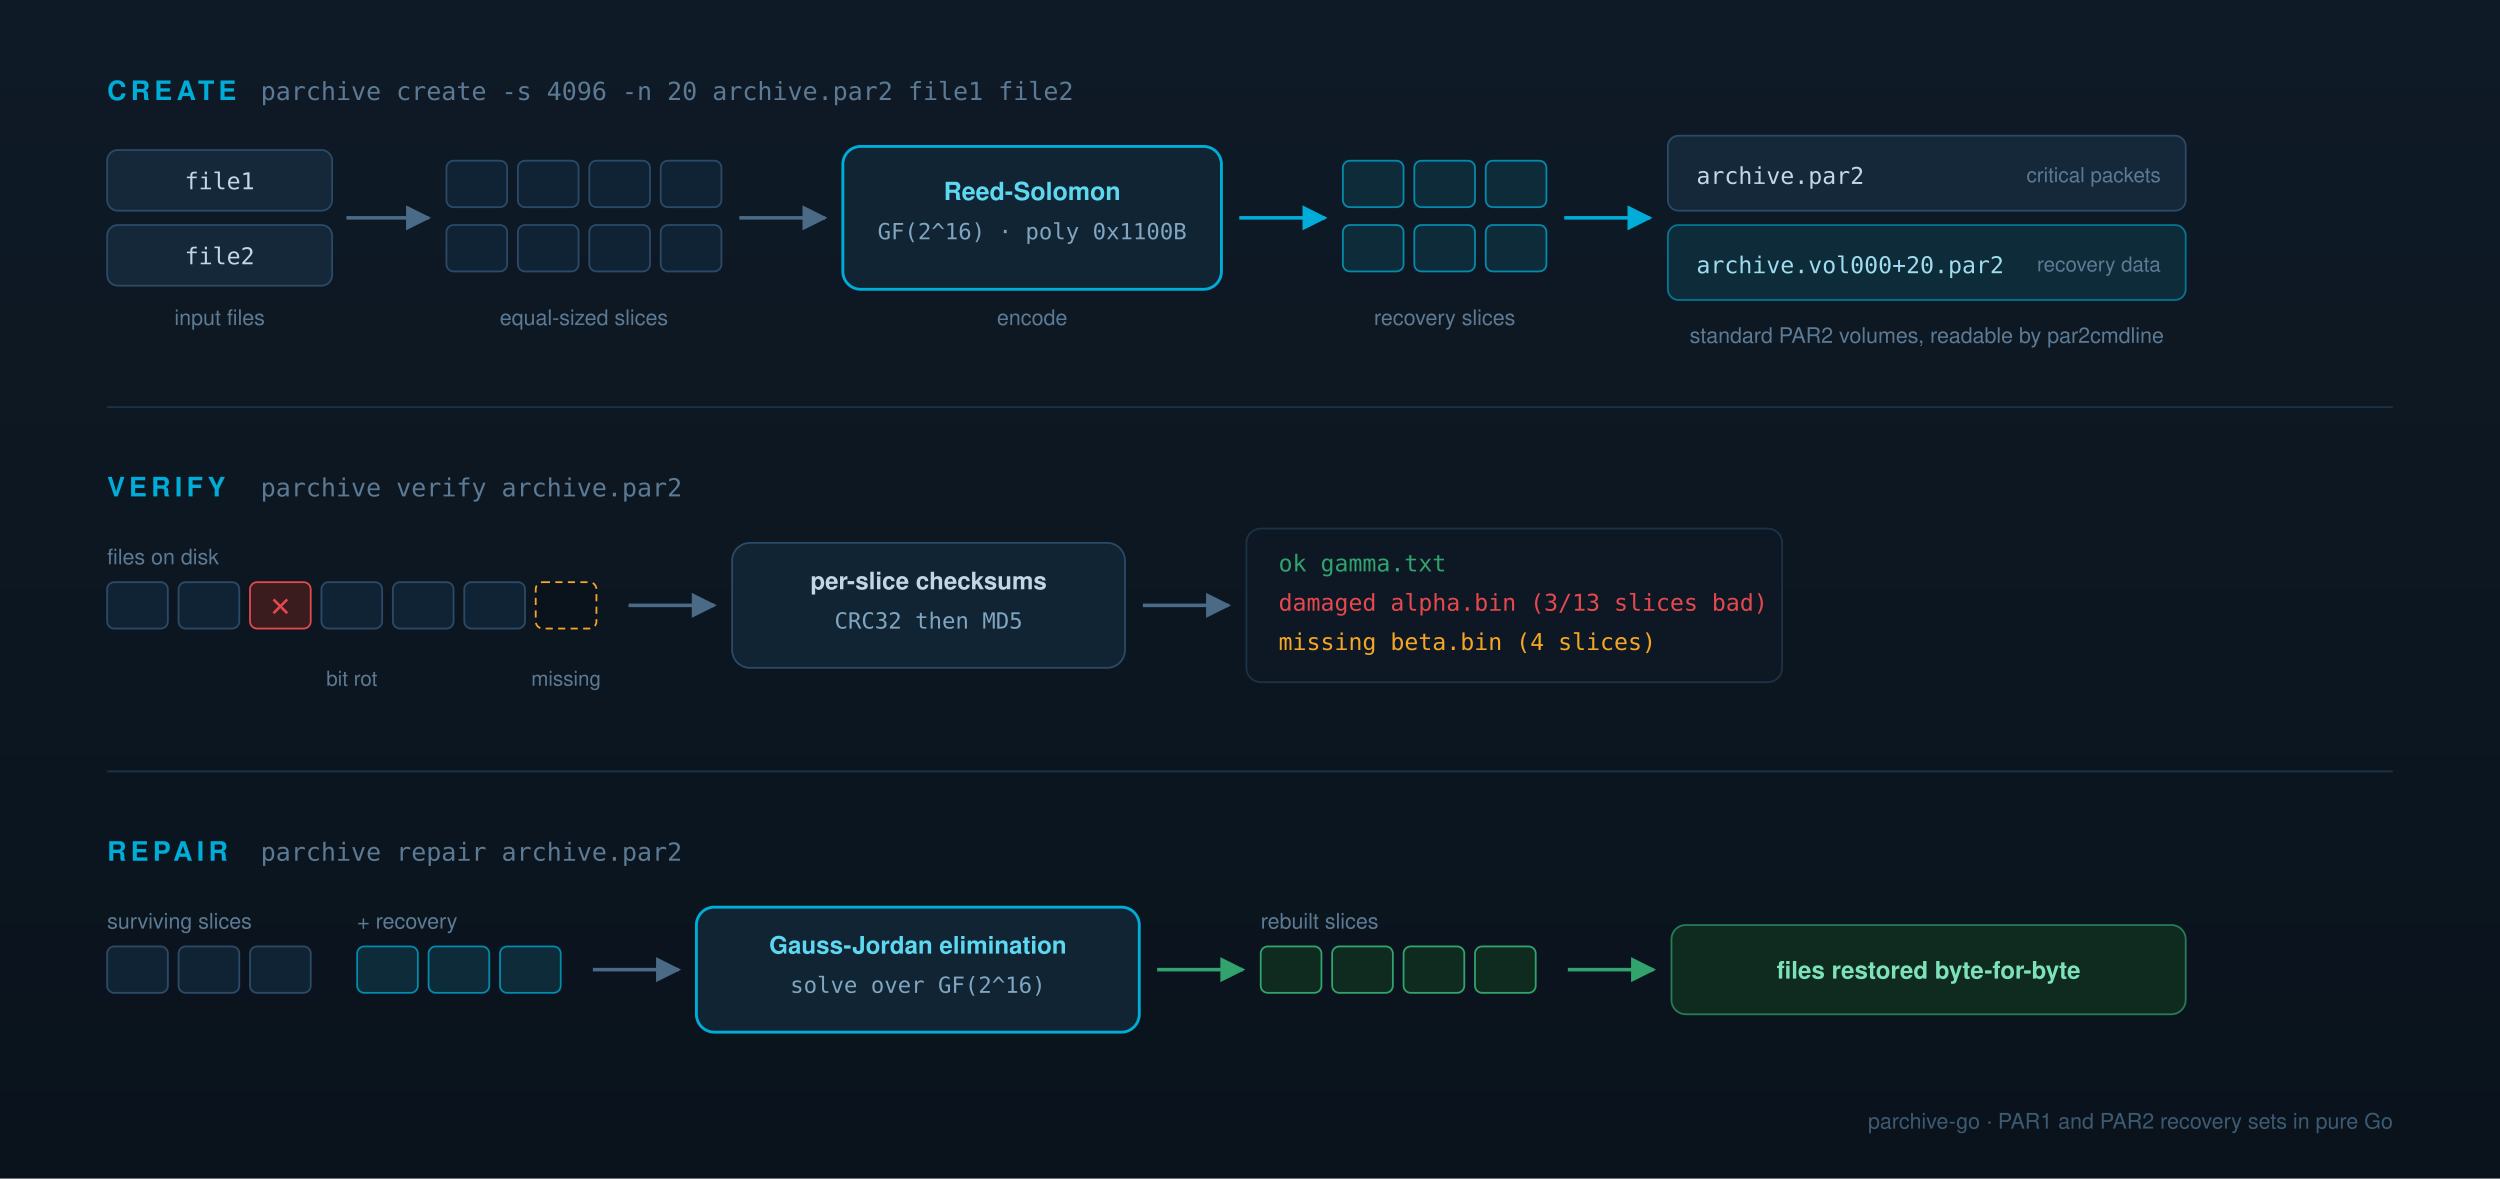
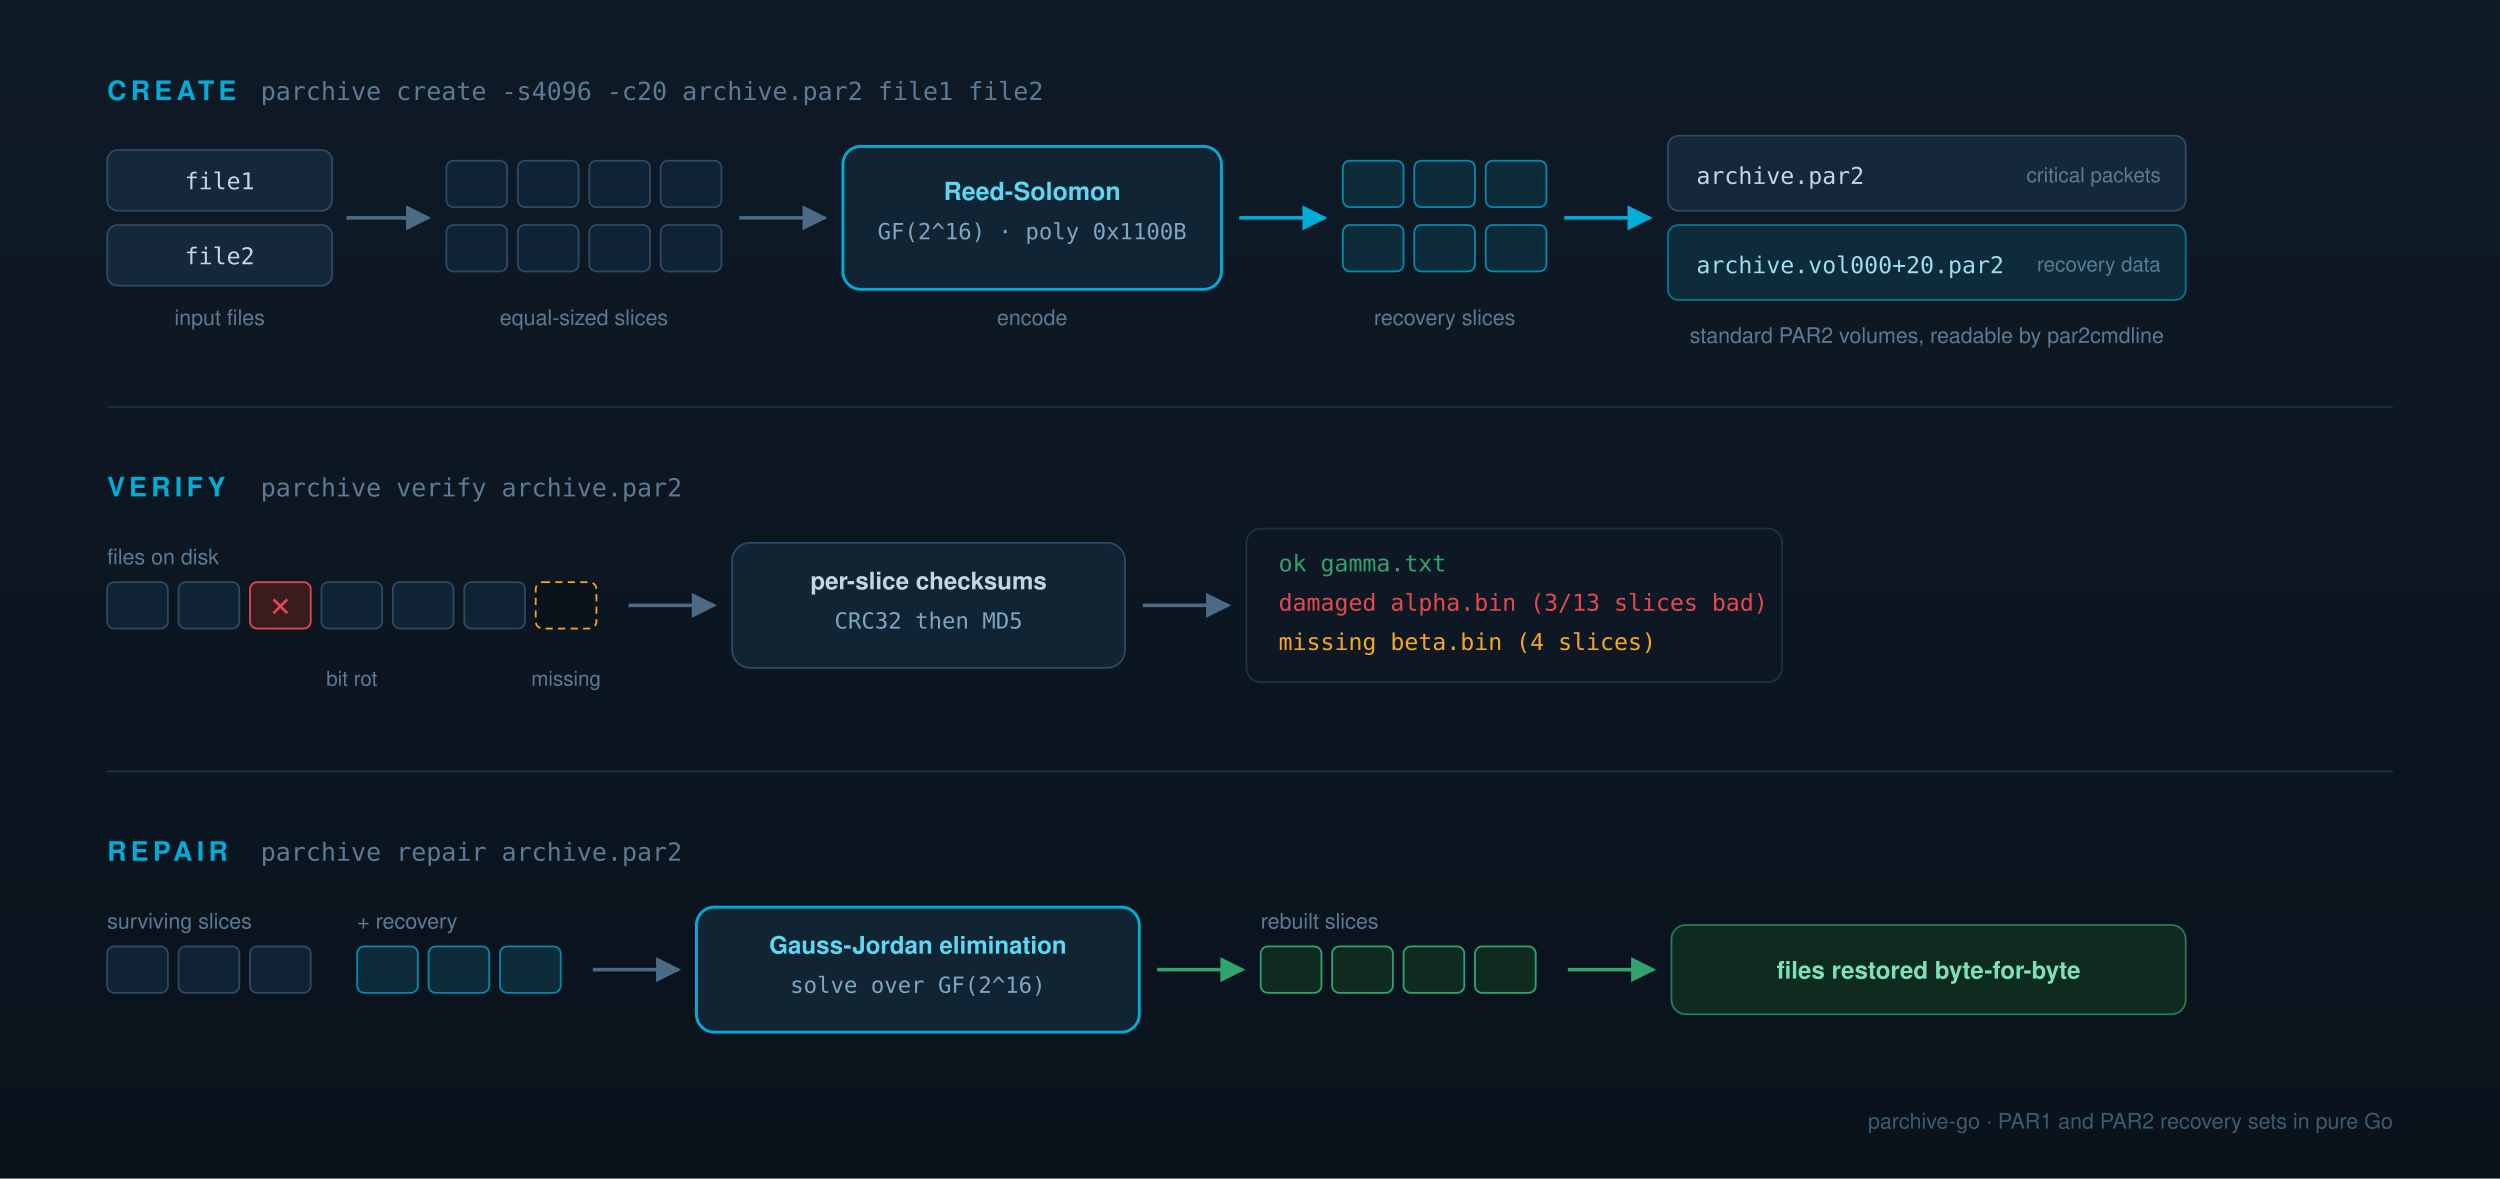
<svg xmlns="http://www.w3.org/2000/svg" viewBox="0 0 1400 660" width="1400" height="660" font-family="'Helvetica Neue',Helvetica,Arial,sans-serif" role="img" aria-label="parchive-go pipeline: create, verify and repair a PAR2 recovery set">
  <defs>
    <linearGradient id="bg" x1="0" y1="0" x2="0" y2="1">
      <stop offset="0" stop-color="#0e1a26" />
      <stop offset="1" stop-color="#0a131c" />
    </linearGradient>
    <marker id="ar" viewBox="0 0 10 10" refX="9" refY="5" markerWidth="7" markerHeight="7" orient="auto-start-reverse">
      <path d="M0 0 L10 5 L0 10 z" fill="#4a6a86" />
    </marker>
    <marker id="arc" viewBox="0 0 10 10" refX="9" refY="5" markerWidth="7" markerHeight="7" orient="auto-start-reverse">
      <path d="M0 0 L10 5 L0 10 z" fill="#00ADD8" />
    </marker>
    <marker id="arg" viewBox="0 0 10 10" refX="9" refY="5" markerWidth="7" markerHeight="7" orient="auto-start-reverse">
      <path d="M0 0 L10 5 L0 10 z" fill="#30A46C" />
    </marker>
  </defs>
  <rect width="1400" height="660" fill="url(#bg)" />
  <line x1="60" y1="228" x2="1340" y2="228" stroke="#1d3245" stroke-width="1" />
  <line x1="60" y1="432" x2="1340" y2="432" stroke="#1d3245" stroke-width="1" />
  <text x="60" y="56" fill="#00ADD8" font-size="15" font-weight="700" letter-spacing="2.4">CREATE</text>
-   <text x="146" y="56" fill="#5c7a94" font-size="14" font-family="ui-monospace,SFMono-Regular,Menlo,monospace">parchive create -s 4096 -n 20 archive.par2 file1 file2</text>
+   <text x="146" y="56" fill="#5c7a94" font-size="14" font-family="ui-monospace,SFMono-Regular,Menlo,monospace">parchive create -s4096 -c20 archive.par2 file1 file2</text>
  <g>
    <rect x="60" y="84" width="126" height="34" rx="6" fill="#14283a" stroke="#2c4a66" />
    <text x="123" y="106" fill="#c3d6e5" font-size="13" text-anchor="middle" font-family="ui-monospace,SFMono-Regular,Menlo,monospace">file1</text>
    <rect x="60" y="126" width="126" height="34" rx="6" fill="#14283a" stroke="#2c4a66" />
    <text x="123" y="148" fill="#c3d6e5" font-size="13" text-anchor="middle" font-family="ui-monospace,SFMono-Regular,Menlo,monospace">file2</text>
    <text x="123" y="182" fill="#5c7a94" font-size="12" text-anchor="middle">input files</text>
  </g>
  <line x1="194" y1="122" x2="240" y2="122" stroke="#4a6a86" stroke-width="2" marker-end="url(#ar)" />
  <g>
    <g fill="#0f2334" stroke="#2c4a66">
      <rect x="250" y="90" width="34" height="26" rx="4" />
      <rect x="290" y="90" width="34" height="26" rx="4" />
      <rect x="330" y="90" width="34" height="26" rx="4" />
      <rect x="370" y="90" width="34" height="26" rx="4" />
      <rect x="250" y="126" width="34" height="26" rx="4" />
      <rect x="290" y="126" width="34" height="26" rx="4" />
      <rect x="330" y="126" width="34" height="26" rx="4" />
      <rect x="370" y="126" width="34" height="26" rx="4" />
    </g>
    <text x="327" y="182" fill="#5c7a94" font-size="12" text-anchor="middle">equal-sized slices</text>
  </g>
  <line x1="414" y1="122" x2="462" y2="122" stroke="#4a6a86" stroke-width="2" marker-end="url(#ar)" />
  <g>
    <rect x="472" y="82" width="212" height="80" rx="10" fill="#102434" stroke="#00ADD8" stroke-width="1.6" />
    <text x="578" y="112" fill="#5DD8F0" font-size="14" font-weight="700" text-anchor="middle">Reed-Solomon</text>
    <text x="578" y="134" fill="#7fa5c0" font-size="12.5" text-anchor="middle" font-family="ui-monospace,SFMono-Regular,Menlo,monospace">GF(2^16) · poly 0x1100B</text>
    <text x="578" y="182" fill="#5c7a94" font-size="12" text-anchor="middle">encode</text>
  </g>
  <line x1="694" y1="122" x2="742" y2="122" stroke="#00ADD8" stroke-width="2" marker-end="url(#arc)" />
  <g>
    <g fill="#0d2b38" stroke="#00ADD8" stroke-opacity=".75">
      <rect x="752" y="90" width="34" height="26" rx="4" />
      <rect x="792" y="90" width="34" height="26" rx="4" />
      <rect x="832" y="90" width="34" height="26" rx="4" />
      <rect x="752" y="126" width="34" height="26" rx="4" />
      <rect x="792" y="126" width="34" height="26" rx="4" />
      <rect x="832" y="126" width="34" height="26" rx="4" />
    </g>
    <text x="809" y="182" fill="#5c7a94" font-size="12" text-anchor="middle">recovery slices</text>
  </g>
  <line x1="876" y1="122" x2="924" y2="122" stroke="#00ADD8" stroke-width="2" marker-end="url(#arc)" />
  <g>
    <rect x="934" y="76" width="290" height="42" rx="6" fill="#14283a" stroke="#2c4a66" />
    <text x="950" y="103" fill="#c3d6e5" font-size="13" font-family="ui-monospace,SFMono-Regular,Menlo,monospace">archive.par2</text>
    <text x="1210" y="102" fill="#5c7a94" font-size="11.5" text-anchor="end">critical packets</text>
    <rect x="934" y="126" width="290" height="42" rx="6" fill="#0d2b38" stroke="#00ADD8" stroke-opacity=".6" />
    <text x="950" y="153" fill="#9fdcee" font-size="13" font-family="ui-monospace,SFMono-Regular,Menlo,monospace">archive.vol000+20.par2</text>
    <text x="1210" y="152" fill="#5c7a94" font-size="11.5" text-anchor="end">recovery data</text>
    <text x="1079" y="192" fill="#5c7a94" font-size="12" text-anchor="middle">standard PAR2 volumes, readable by par2cmdline</text>
  </g>
  <text x="60" y="278" fill="#00ADD8" font-size="15" font-weight="700" letter-spacing="2.4">VERIFY</text>
  <text x="146" y="278" fill="#5c7a94" font-size="14" font-family="ui-monospace,SFMono-Regular,Menlo,monospace">parchive verify archive.par2</text>
  <g>
    <text x="60" y="316" fill="#5c7a94" font-size="12">files on disk</text>
    <g stroke="#2c4a66" fill="#0f2334">
      <rect x="60" y="326" width="34" height="26" rx="4" />
      <rect x="100" y="326" width="34" height="26" rx="4" />
      <rect x="180" y="326" width="34" height="26" rx="4" />
      <rect x="220" y="326" width="34" height="26" rx="4" />
      <rect x="260" y="326" width="34" height="26" rx="4" />
    </g>
    <rect x="140" y="326" width="34" height="26" rx="4" fill="#3a1c1e" stroke="#E5484D" />
    <rect x="300" y="326" width="34" height="26" rx="4" fill="#0a131c" stroke="#F5A623" stroke-dasharray="4 3" />
    <text x="157" y="345" fill="#E5484D" font-size="15" text-anchor="middle" font-weight="700">✕</text>
    <text x="197" y="384" fill="#5c7a94" font-size="11.5" text-anchor="middle">bit rot</text>
    <text x="317" y="384" fill="#5c7a94" font-size="11.5" text-anchor="middle">missing</text>
  </g>
  <line x1="352" y1="339" x2="400" y2="339" stroke="#4a6a86" stroke-width="2" marker-end="url(#ar)" />
  <g>
    <rect x="410" y="304" width="220" height="70" rx="10" fill="#102434" stroke="#2c4a66" />
    <text x="520" y="330" fill="#c3d6e5" font-size="13.5" font-weight="700" text-anchor="middle">per-slice checksums</text>
    <text x="520" y="352" fill="#7fa5c0" font-size="12.5" text-anchor="middle" font-family="ui-monospace,SFMono-Regular,Menlo,monospace">CRC32 then MD5</text>
  </g>
  <line x1="640" y1="339" x2="688" y2="339" stroke="#4a6a86" stroke-width="2" marker-end="url(#ar)" />
  <g font-size="13" font-family="ui-monospace,SFMono-Regular,Menlo,monospace">
    <rect x="698" y="296" width="300" height="86" rx="8" fill="#0d1824" stroke="#1d3245" />
    <text x="716" y="320" fill="#30A46C">ok       gamma.txt</text>
    <text x="716" y="342" fill="#E5484D">damaged  alpha.bin (3/13 slices bad)</text>
    <text x="716" y="364" fill="#F5A623">missing  beta.bin (4 slices)</text>
  </g>
  <text x="60" y="482" fill="#00ADD8" font-size="15" font-weight="700" letter-spacing="2.4">REPAIR</text>
  <text x="146" y="482" fill="#5c7a94" font-size="14" font-family="ui-monospace,SFMono-Regular,Menlo,monospace">parchive repair archive.par2</text>
  <g>
    <text x="60" y="520" fill="#5c7a94" font-size="12">surviving slices</text>
    <g stroke="#2c4a66" fill="#0f2334">
      <rect x="60" y="530" width="34" height="26" rx="4" />
      <rect x="100" y="530" width="34" height="26" rx="4" />
      <rect x="140" y="530" width="34" height="26" rx="4" />
    </g>
    <text x="200" y="520" fill="#5c7a94" font-size="12">+ recovery</text>
    <g fill="#0d2b38" stroke="#00ADD8" stroke-opacity=".75">
      <rect x="200" y="530" width="34" height="26" rx="4" />
      <rect x="240" y="530" width="34" height="26" rx="4" />
      <rect x="280" y="530" width="34" height="26" rx="4" />
    </g>
  </g>
  <line x1="332" y1="543" x2="380" y2="543" stroke="#4a6a86" stroke-width="2" marker-end="url(#ar)" />
  <g>
    <rect x="390" y="508" width="248" height="70" rx="10" fill="#102434" stroke="#00ADD8" stroke-width="1.6" />
    <text x="514" y="534" fill="#5DD8F0" font-size="13.5" font-weight="700" text-anchor="middle">Gauss-Jordan elimination</text>
    <text x="514" y="556" fill="#7fa5c0" font-size="12.5" text-anchor="middle" font-family="ui-monospace,SFMono-Regular,Menlo,monospace">solve over GF(2^16)</text>
  </g>
  <line x1="648" y1="543" x2="696" y2="543" stroke="#30A46C" stroke-width="2" marker-end="url(#arg)" />
  <g>
    <text x="706" y="520" fill="#5c7a94" font-size="12">rebuilt slices</text>
    <g fill="#0f2b20" stroke="#30A46C">
      <rect x="706" y="530" width="34" height="26" rx="4" />
      <rect x="746" y="530" width="34" height="26" rx="4" />
      <rect x="786" y="530" width="34" height="26" rx="4" />
      <rect x="826" y="530" width="34" height="26" rx="4" />
    </g>
  </g>
  <line x1="878" y1="543" x2="926" y2="543" stroke="#30A46C" stroke-width="2" marker-end="url(#arg)" />
  <g>
    <rect x="936" y="518" width="288" height="50" rx="8" fill="#0f2b20" stroke="#30A46C" stroke-opacity=".7" />
    <text x="1080" y="548" fill="#7ee2b8" font-size="13.5" text-anchor="middle" font-weight="700">files restored byte-for-byte</text>
  </g>
  <text x="1340" y="632" fill="#3d5a73" font-size="12" text-anchor="end">parchive-go · PAR1 and PAR2 recovery sets in pure Go</text>
</svg>
